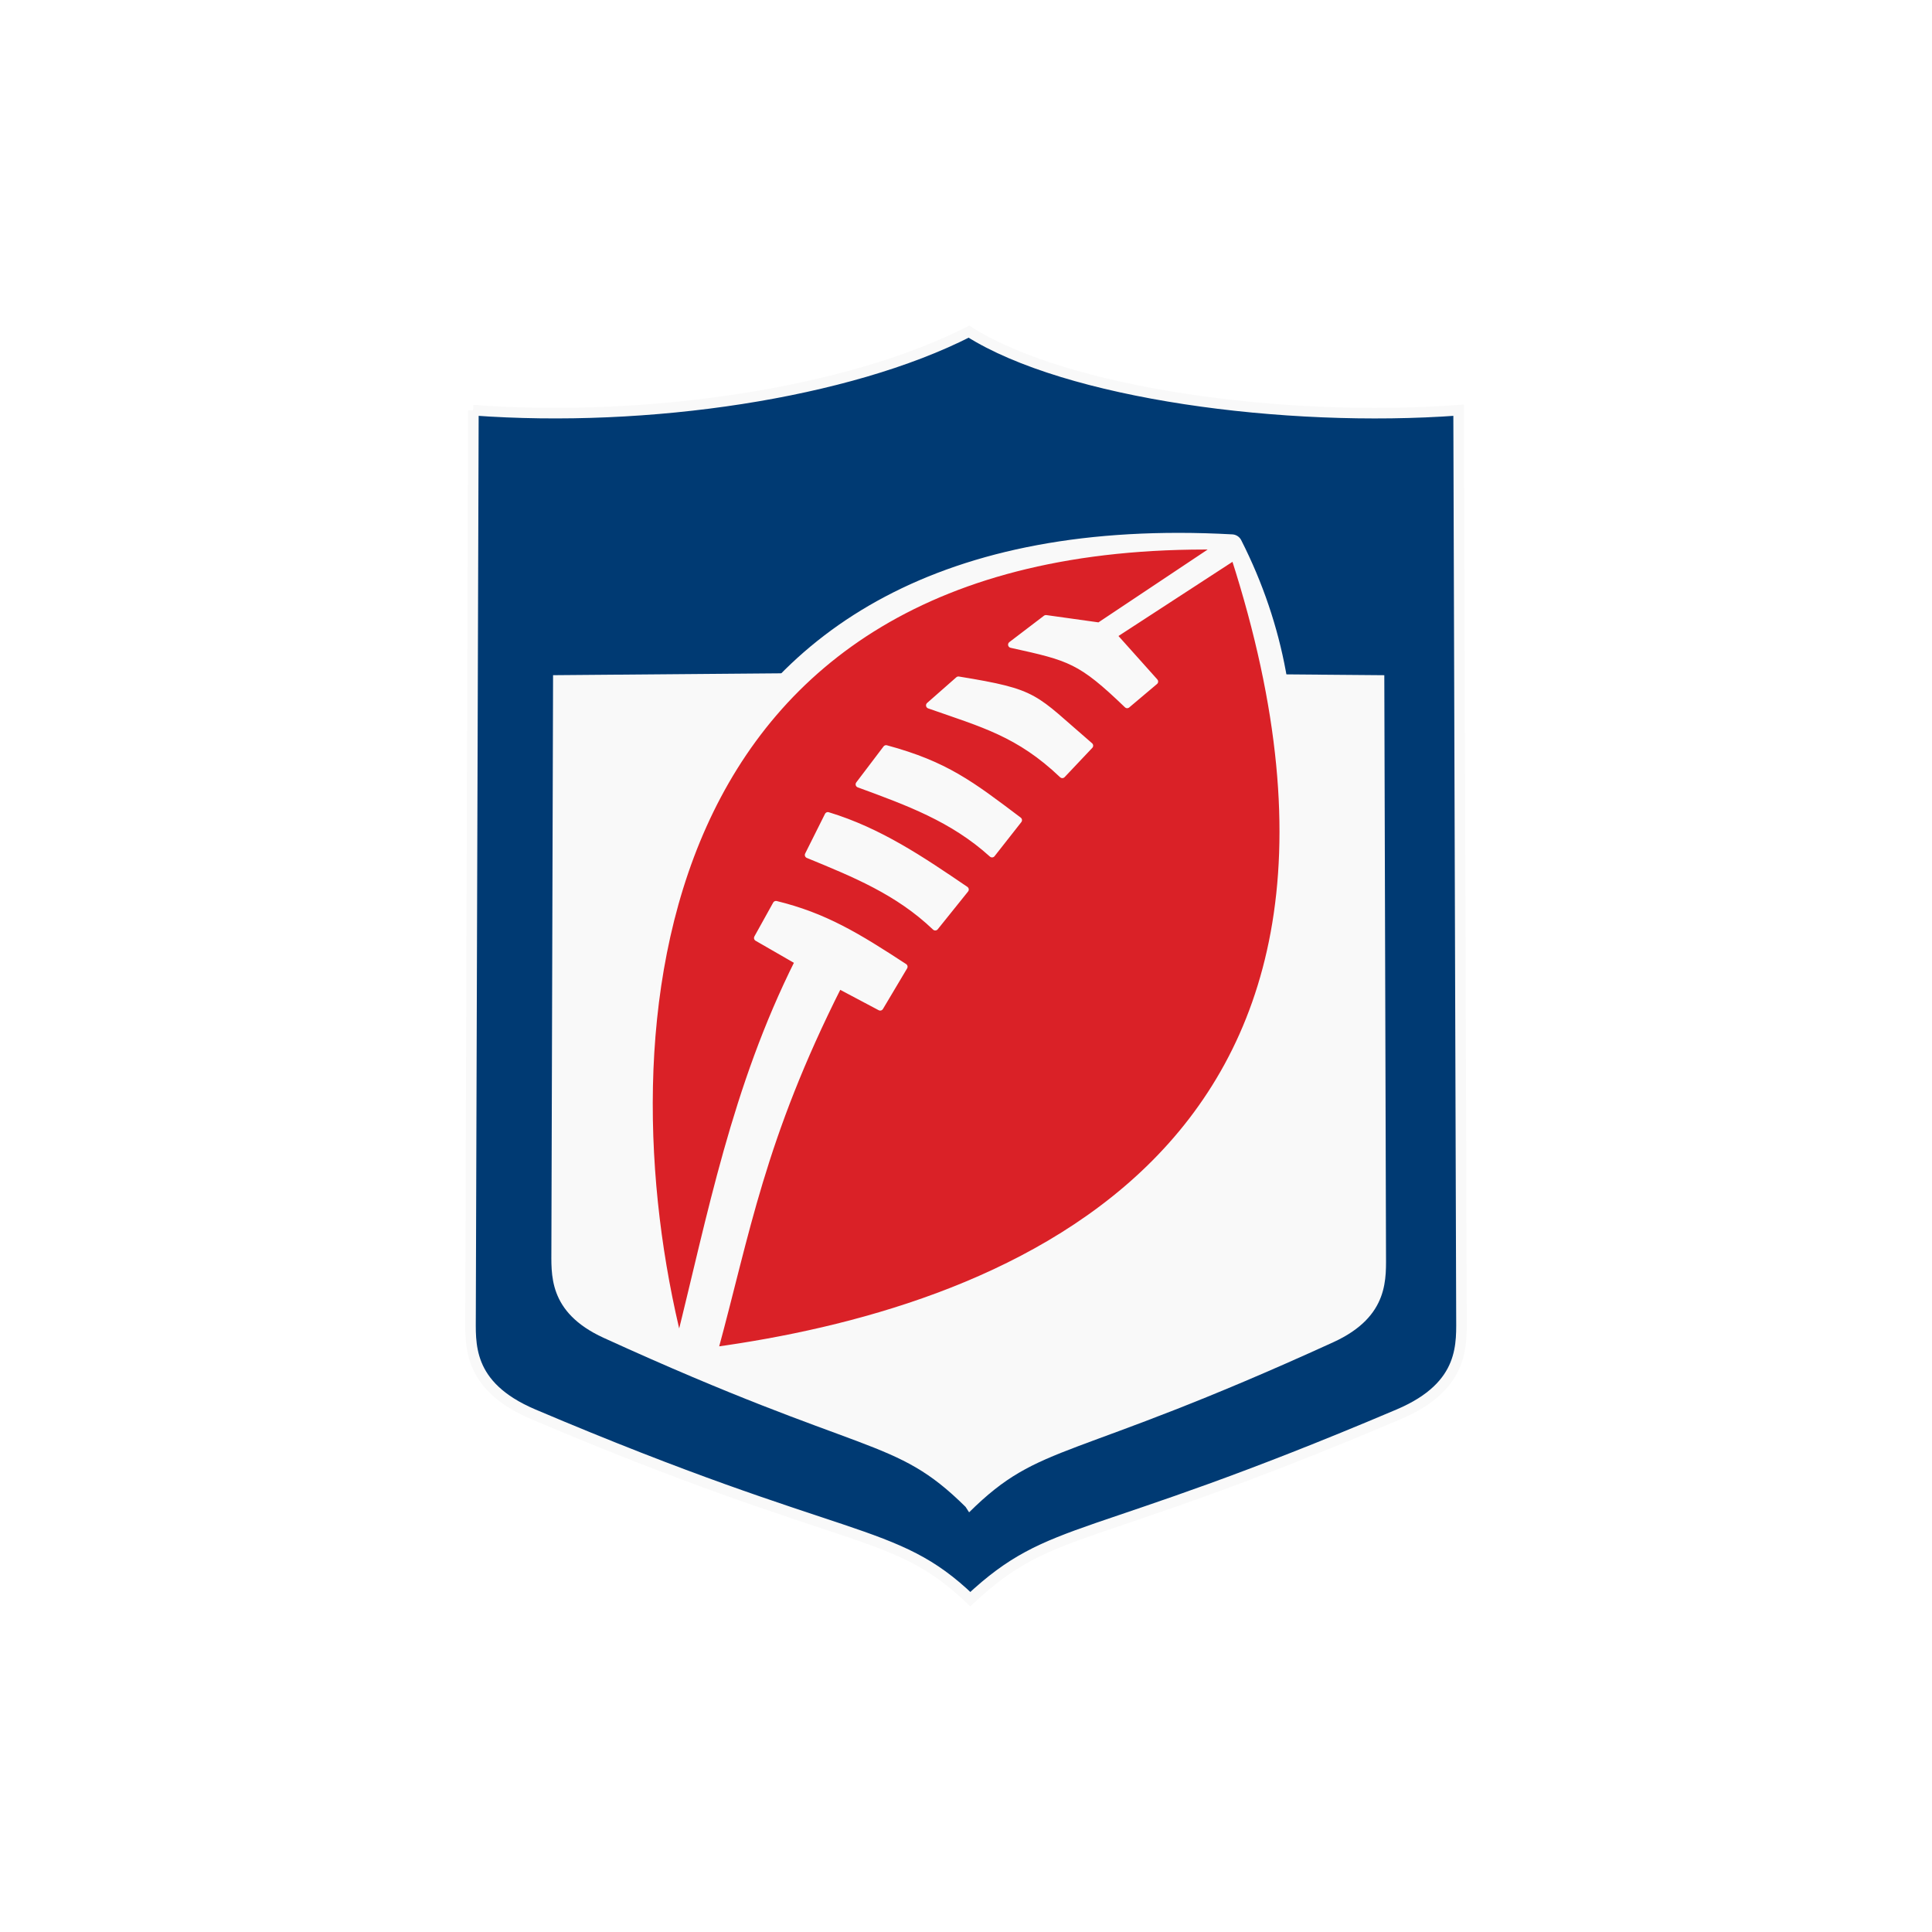
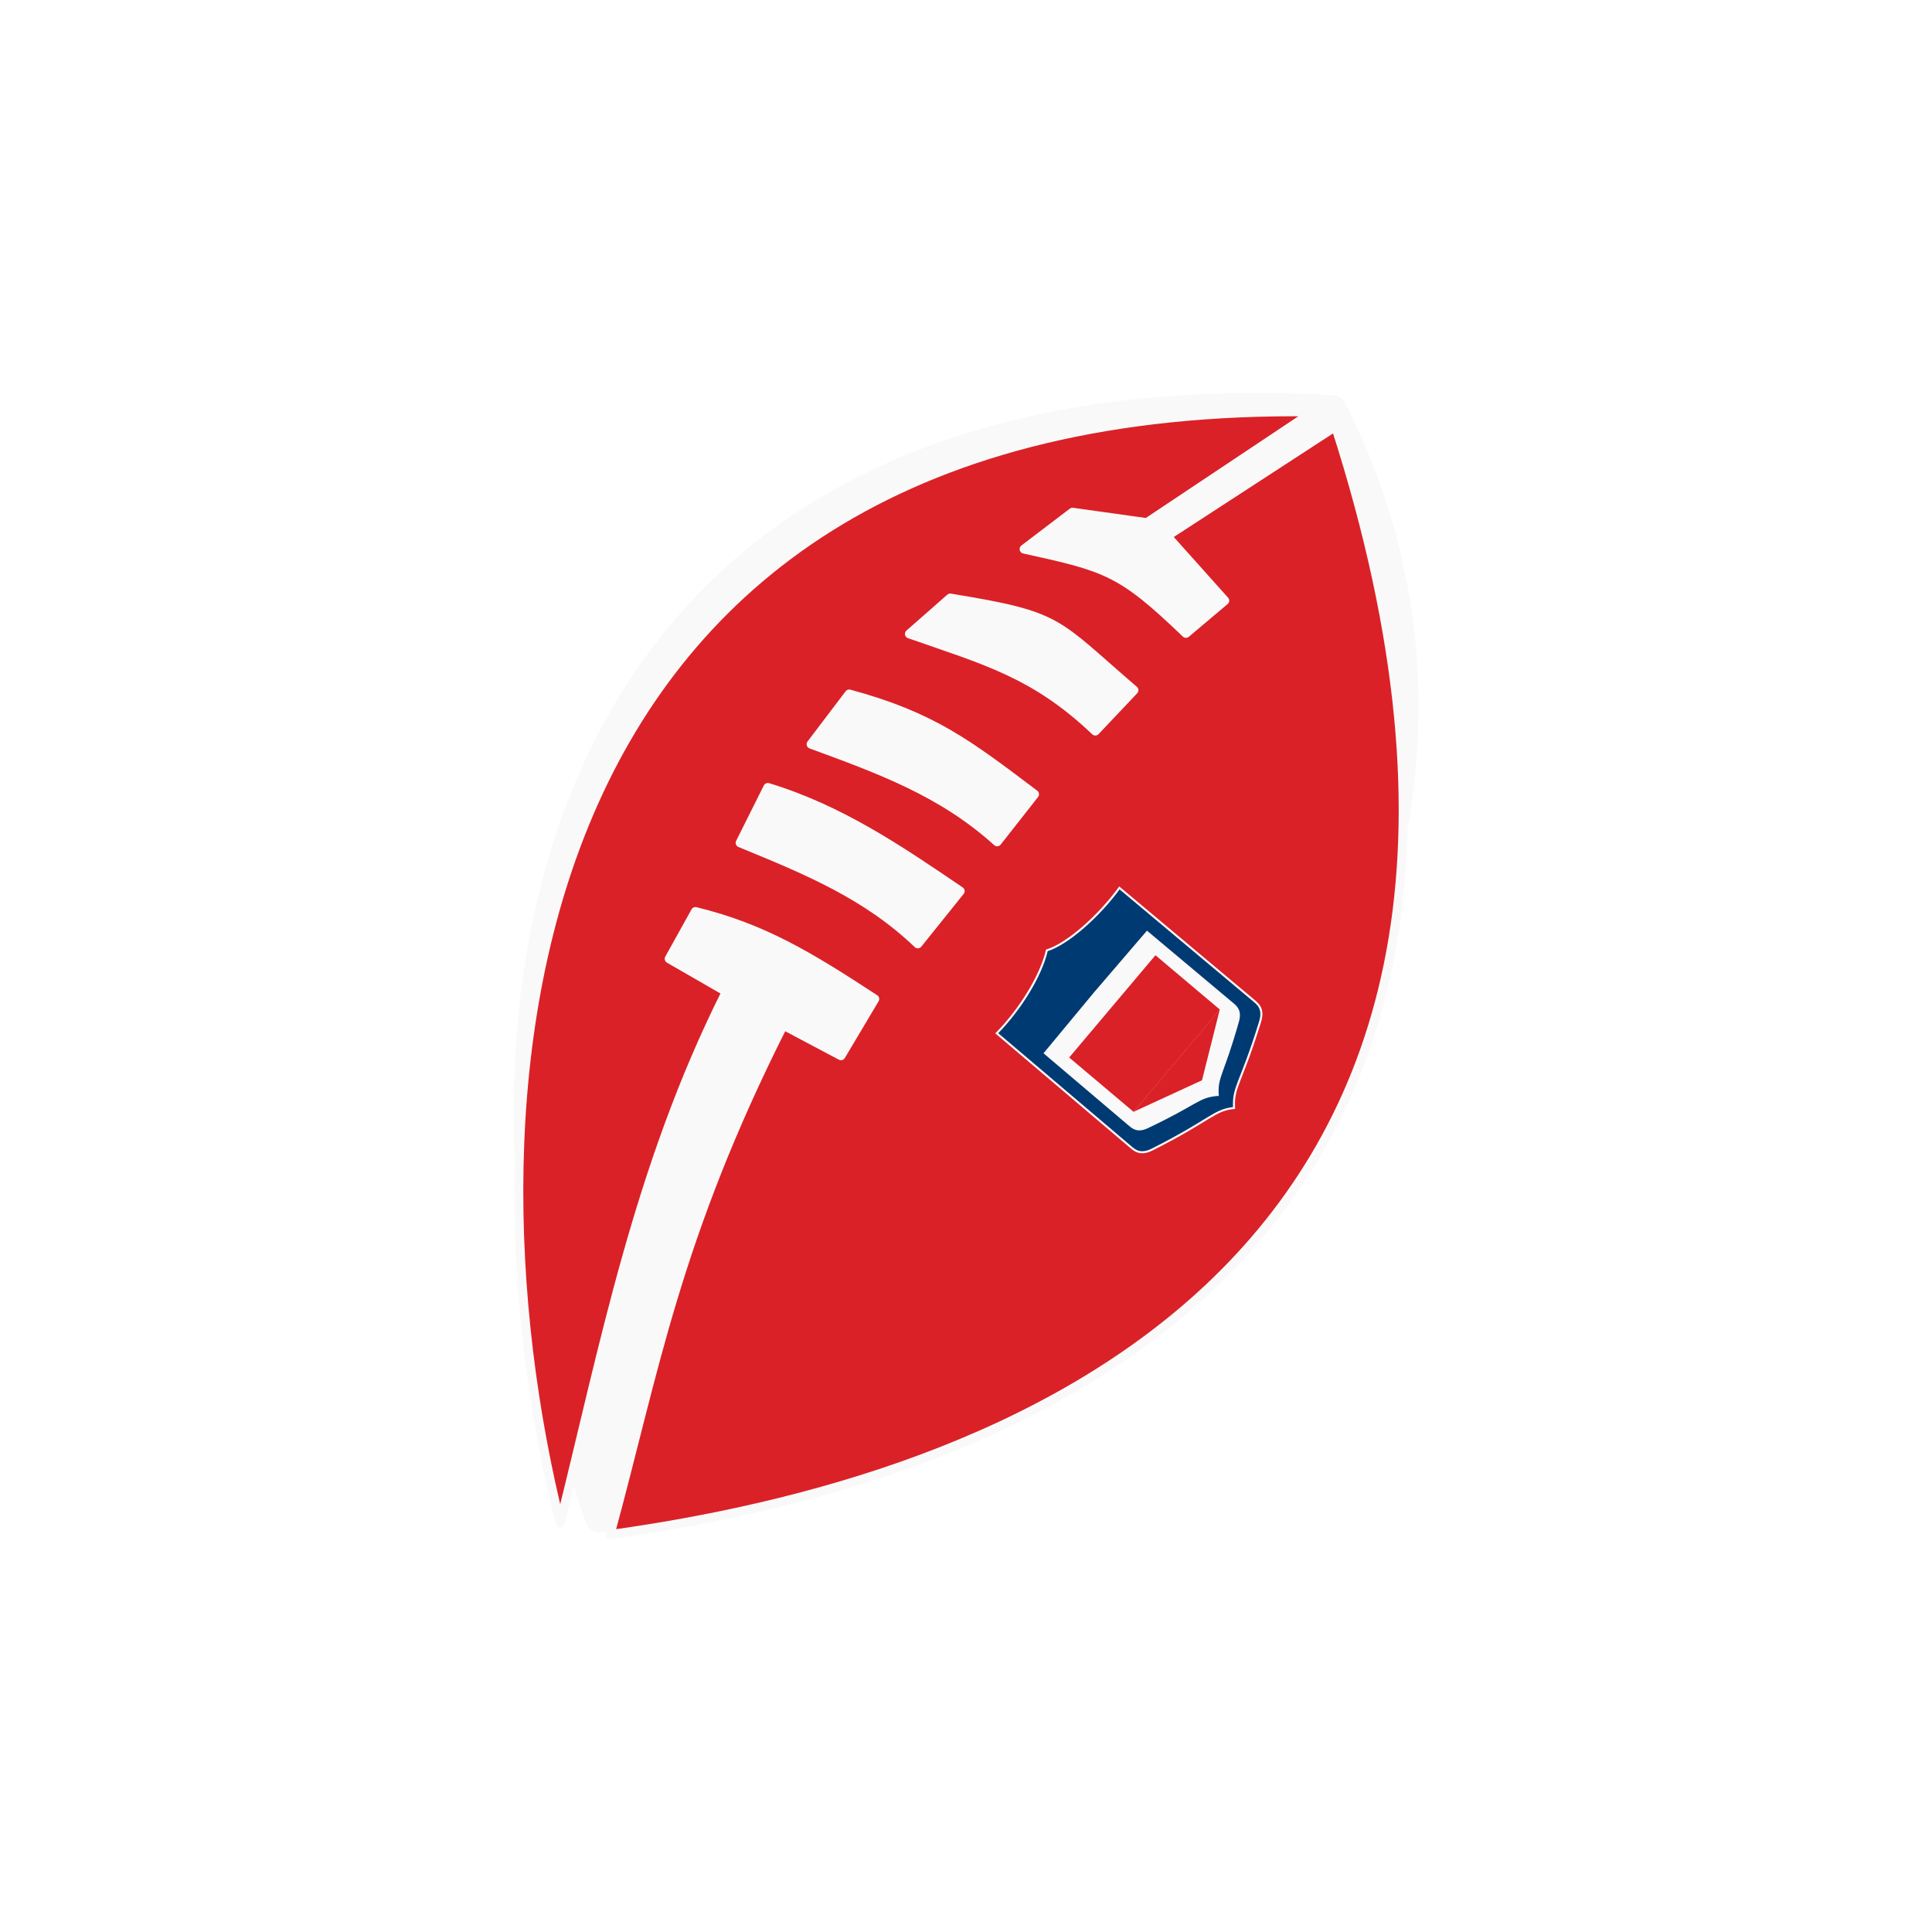
<svg xmlns="http://www.w3.org/2000/svg" width="121.243mm" height="121.243mm" viewBox="0 0 121.243 121.243" version="1.1" id="svg1" xml:space="preserve">
  <defs id="defs1" />
  <g id="layer1" transform="translate(-81.03667,-64.4014)">
    <g id="g4" transform="translate(-7.961579,-23.29727)">
      <g id="g21" transform="matrix(1.065133,0,0,1.065133,-7.859541,-8.396345)">
        <g id="g23" transform="translate(14.77239,1.3509838e-4)">
-           <g id="g24" transform="matrix(0.6629672,0,0,0.6629672,53.07765,49.58874)">
-             <g id="g22" transform="matrix(0.9388496,0,0,0.9388496,8.034384,7.999212)">
-               <path id="path2" style="baseline-shift:baseline;display:inline;overflow:visible;vector-effect:none;fill:#003a73;fill-opacity:1;stroke:#f9f9f9;stroke-opacity:1;enable-background:accumulate;stop-color:#000000;stop-opacity:1" d="m 73.341,95.586 -0.27,85.595 c 0.014,2.659 -0.476,6.726 5.94,9.451 29.794,12.652 34.098,10.528 41.365,17.498 7.823,-7.293 10.76,-4.845 40.554,-17.498 6.417,-2.725 5.926,-6.792 5.94,-9.451 l -0.27,-85.595 c -16.508,1.216 -37.116,-1.574 -46.353,-7.436 -11.403,5.82 -30.399,8.652 -46.907,7.436 z" />
-               <path id="path2-2" style="baseline-shift:baseline;display:inline;overflow:visible;vector-effect:none;fill:#f9f9f9;stroke-width:0.871;enable-background:accumulate;stop-color:#000000" d="m 119.919,120.341 v 0.003 l -39.036,0.324 -0.159,54.246 c 0.012,2.387 -0.398,6.038 4.957,8.484 25.04,11.439 27.453,9.273 34.25,15.998 l 0.333,0.515 c 6.841,-6.769 9.27,-4.588 34.474,-16.102 5.39,-2.462 4.978,-6.137 4.989,-8.539 l -0.16,-54.6 -39.293,-0.326 v -0.003 l -0.178,0.002 z" />
+           <g id="g1" transform="matrix(1.396717,0,0,1.396717,-50.98543,-52.26091)">
+             <path id="path5-8" style="fill:#f9f9f9;fill-opacity:1;stroke:#f9f9f9;stroke-width:1.249;stroke-linecap:round;stroke-linejoin:round;stroke-dasharray:none;stroke-opacity:1" d="m 116.337,166.038 c 24.759,-3.145 40.93,-26.948 30.885,-46.739 -33.859,-1.856 -38.155,25.954 -30.885,46.739 z" />
+             <path id="path5" style="fill:#da2127;fill-opacity:1;stroke:#f9f9f9;stroke-width:0.378;stroke-linecap:round;stroke-linejoin:round;stroke-dasharray:none;stroke-opacity:1" d="m 146.421,119.385 c -33.969,-0.437 -36.306,28.648 -31.758,46.871 1.868,-7.471 3.265,-14.942 7.009,-22.413 l -2.41,-1.388 1.107,-1.993 c 2.855,0.697 4.779,1.868 7.564,3.688 l -1.425,2.394 -2.435,-1.29 c -4.556,9.027 -5.428,14.604 -7.306,21.488 15.927,-2.205 42.159,-10.842 30.603,-46.742 l -7.11,4.625 2.436,2.722 -1.636,1.38 c -2.748,-2.641 -3.354,-2.79 -6.827,-3.554 l 2.041,-1.555 3.139,0.439 6.269,-4.18 z m -15.304,7.853 c 4.702,0.768 4.359,0.981 7.749,3.887 l -1.629,1.723 c -2.566,-2.443 -4.676,-2.987 -7.841,-4.097 z m -4.262,4.047 c 3.517,0.951 5.015,2.116 7.818,4.229 l -1.576,2.006 c -2.325,-2.105 -4.973,-3.06 -7.849,-4.117 z m -3.432,3.943 c 3.043,0.924 5.524,2.612 8.113,4.372 l -1.786,2.224 c -2.197,-2.099 -4.747,-3.13 -7.495,-4.26 z" />
+           </g>
+           <g id="g5" transform="matrix(1.260824,0.1650532,-0.1650532,1.260824,32.84694,-49.043)">
+             <path id="path2" style="baseline-shift:baseline;display:inline;overflow:visible;vector-effect:none;fill:#003a73;fill-opacity:1;stroke:#f9f9f9;stroke-width:0.094;stroke-opacity:1;enable-background:accumulate;stop-color:#000000" d="m 100,145.647 6.793,4.39 c 0.212,0.135 0.51,0.381 1.055,0.01 2.527,-1.723 2.577,-2.174 3.502,-2.396 -0.181,-0.994 0.164,-1.103 0.678,-4.118 0.111,-0.649 -0.238,-0.818 -0.448,-0.955 l -6.82,-4.347 c -0.746,1.375 -2.019,2.871 -2.957,3.306 -0.119,1.204 -0.863,2.859 -1.802,4.109 z" />
+             <g id="g3" transform="rotate(-57.30835,119.3953,167.3216)">
+               <path id="path2-2" style="baseline-shift:baseline;display:inline;overflow:visible;vector-effect:none;fill:#f9f9f9;stroke-width:0.082;enable-background:accumulate;stop-color:#000000" d="m 131.537,141.513 v 2.8e-4 l -3.688,0.031 -0.015,5.125 c 0.001,0.226 -0.038,0.57 0.468,0.802 2.366,1.081 2.594,0.876 3.236,1.512 l 0.032,0.049 c 0.646,-0.64 0.876,-0.434 3.257,-1.521 0.509,-0.233 0.47,-0.58 0.471,-0.807 l -0.015,-5.159 -3.713,-0.031 v -2.8e-4 l -0.017,1.9e-4 z" />
+               <g id="g2">
+                 <rect style="fill:#da2127;fill-opacity:1;stroke:none;stroke-width:2.351;stroke-linecap:round;stroke-linejoin:round" id="rect1" width="6.2" height="3.905" x="128.466" y="142.58" />
+                 <path style="fill:#da2127;fill-opacity:1;stroke:none;stroke-width:1.884;stroke-linecap:round;stroke-linejoin:round" id="path1" d="m 130.862,147.504 -1.183,-1.981 2.307,-0.034 z" transform="matrix(2.687408,0.01060343,-0.00795103,0.7423969,-218.8787,37.0701)" />
+               </g>
            </g>
-             <path id="path5-8" style="fill:#f9f9f9;fill-opacity:1;stroke:#f9f9f9;stroke-width:1.884;stroke-linecap:round;stroke-linejoin:round;stroke-dasharray:none;stroke-opacity:1" d="M 97.702,180.215 C 135.048,175.472 159.44,139.568 144.287,109.715 93.216,106.915 86.736,148.864 97.702,180.215 Z" />
-             <path id="path5" style="fill:#da2127;fill-opacity:1;stroke:#f9f9f9;stroke-width:0.57;stroke-linecap:round;stroke-linejoin:round;stroke-dasharray:none;stroke-opacity:1" d="m 143.08,109.844 c -51.237,-0.659 -54.763,43.211 -47.903,70.699 2.817,-11.269 4.925,-22.538 10.571,-33.807 l -3.635,-2.093 1.669,-3.006 c 4.307,1.051 7.208,2.817 11.409,5.562 l -2.149,3.611 -3.673,-1.946 c -6.872,13.616 -8.188,22.029 -11.02,32.412 24.023,-3.326 63.591,-16.354 46.16,-70.504 l -10.724,6.977 3.674,4.106 -2.468,2.082 c -4.144,-3.984 -5.059,-4.208 -10.298,-5.361 l 3.079,-2.346 4.735,0.662 9.456,-6.305 z m -23.084,11.845 c 7.093,1.159 6.575,1.48 11.689,5.863 l -2.457,2.599 c -3.871,-3.685 -7.053,-4.505 -11.827,-6.18 z m -6.428,6.105 c 5.306,1.435 7.565,3.191 11.792,6.378 l -2.377,3.026 c -3.507,-3.175 -7.501,-4.615 -11.839,-6.209 z m -5.176,5.947 c 4.589,1.394 8.332,3.939 12.238,6.595 l -2.695,3.355 c -3.315,-3.165 -7.16,-4.722 -11.305,-6.426 z" />
          </g>
        </g>
      </g>
    </g>
  </g>
</svg>
